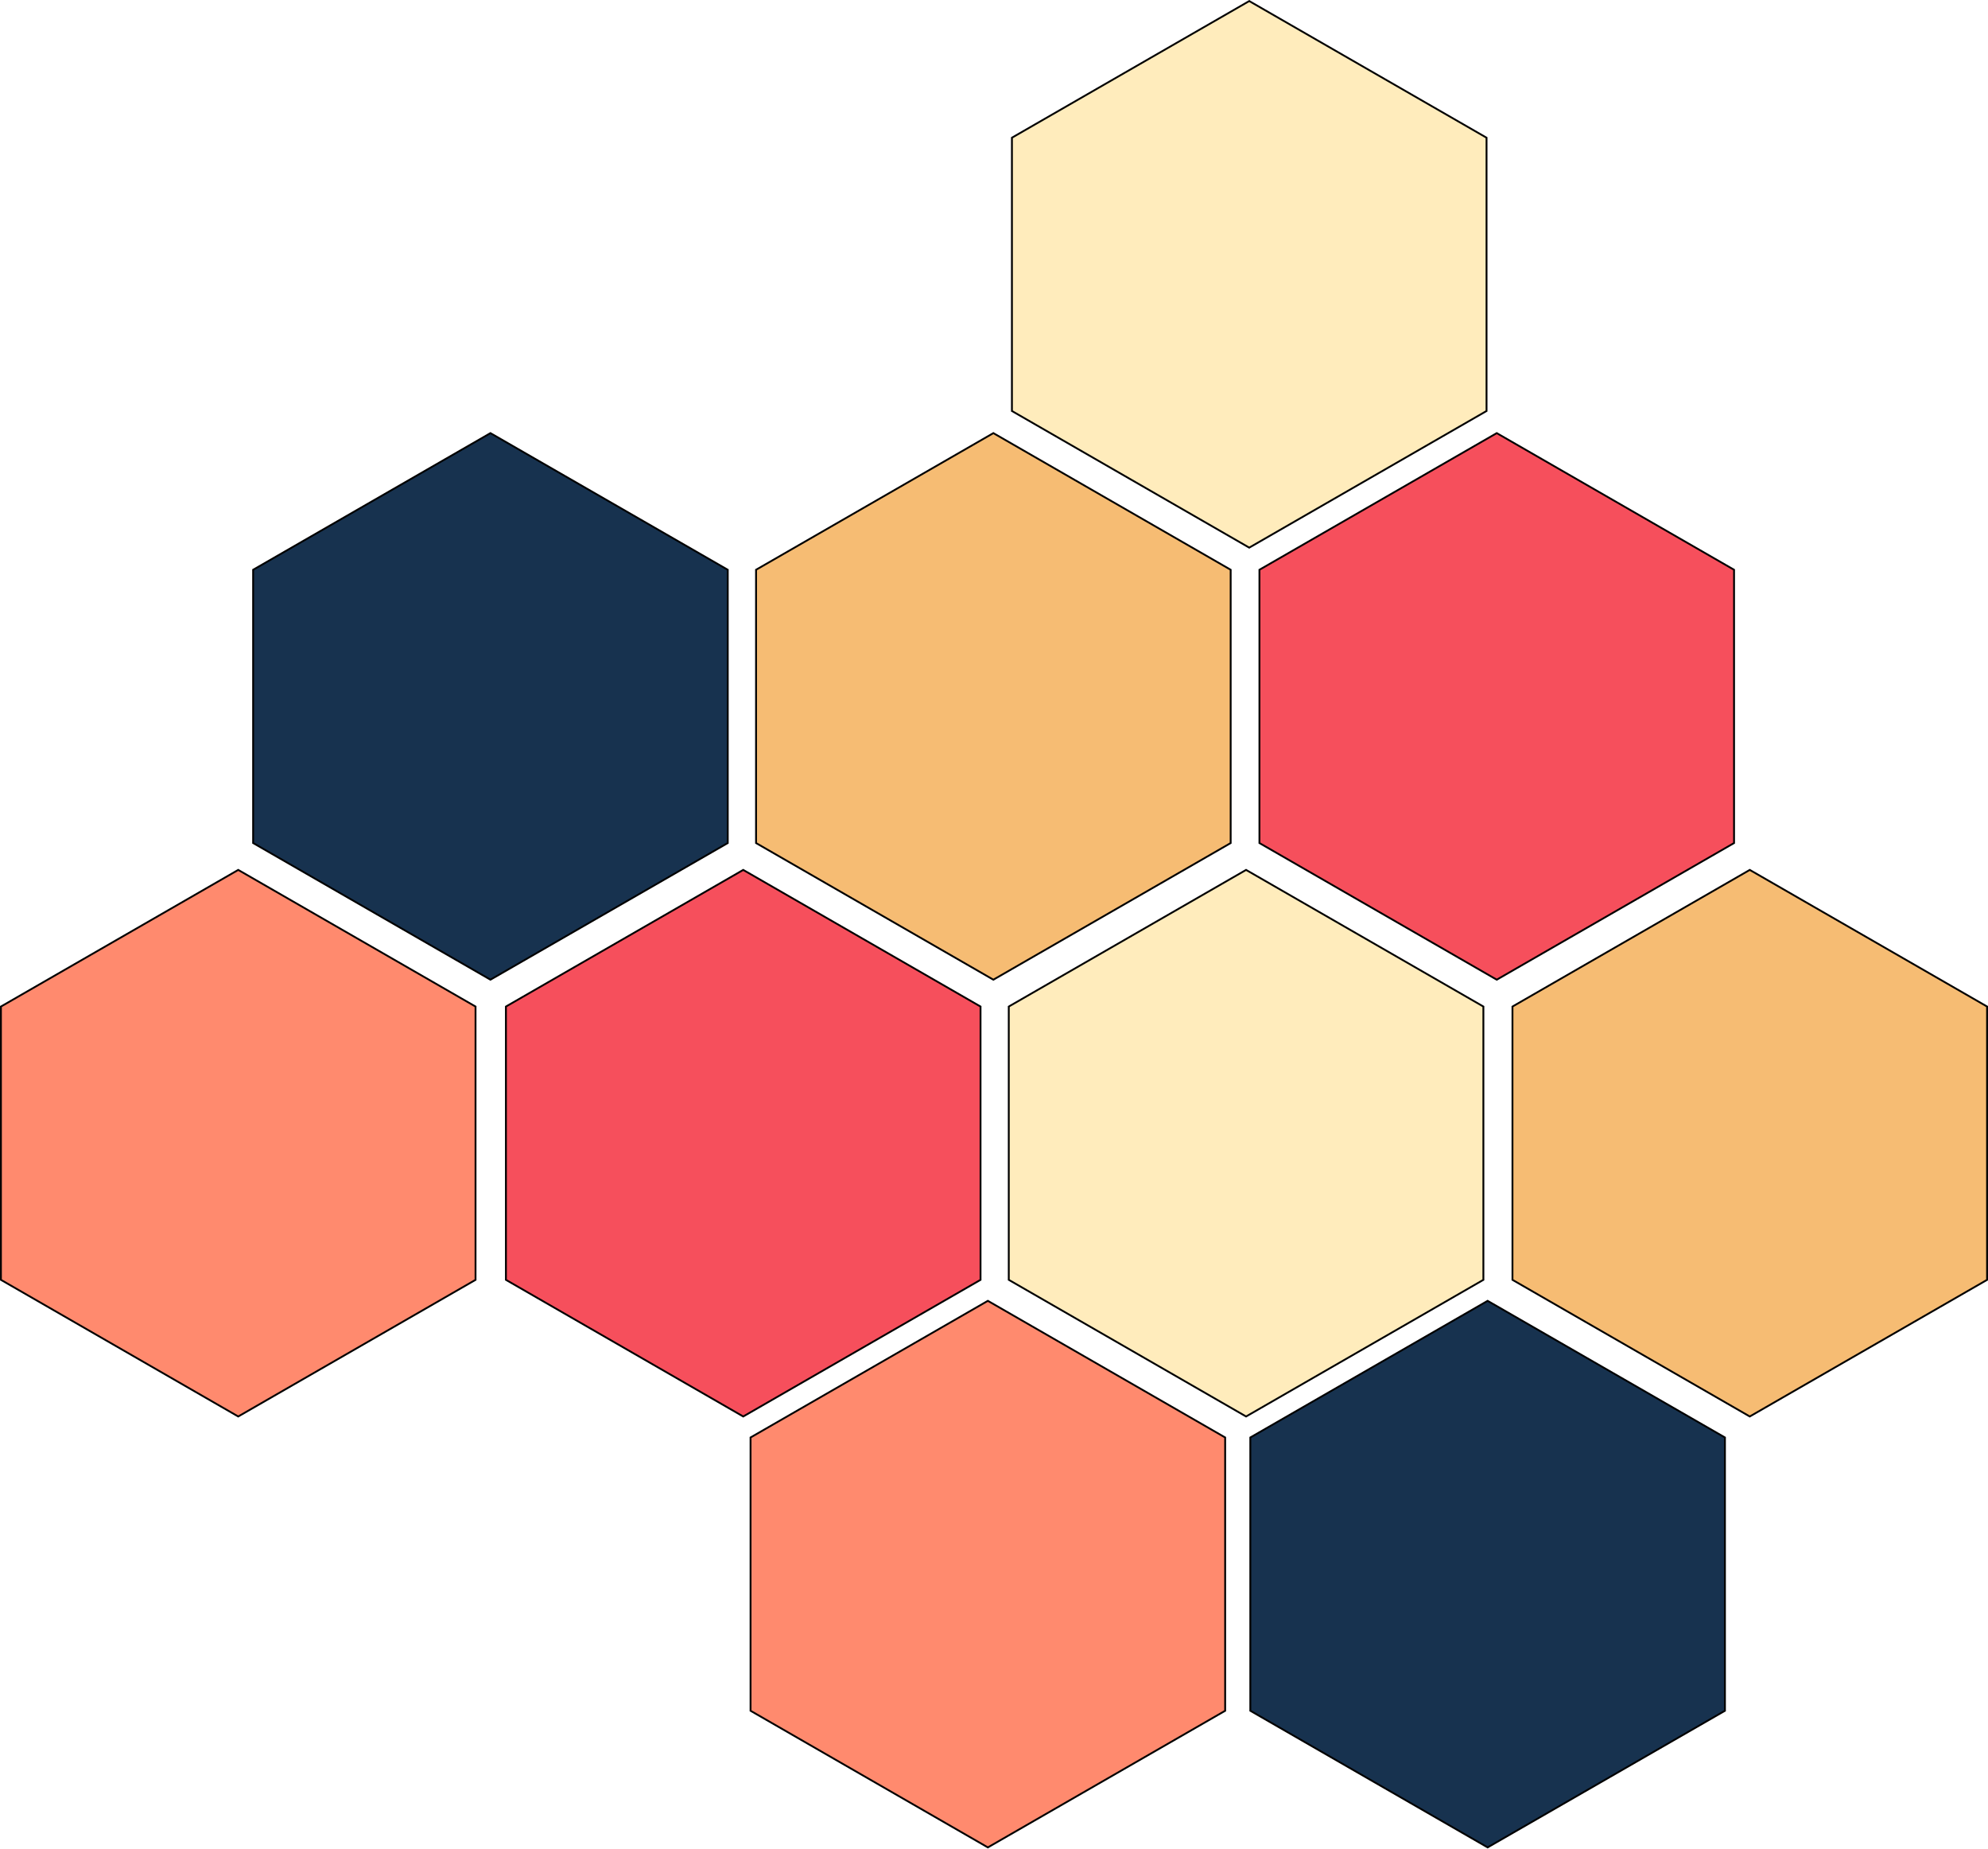
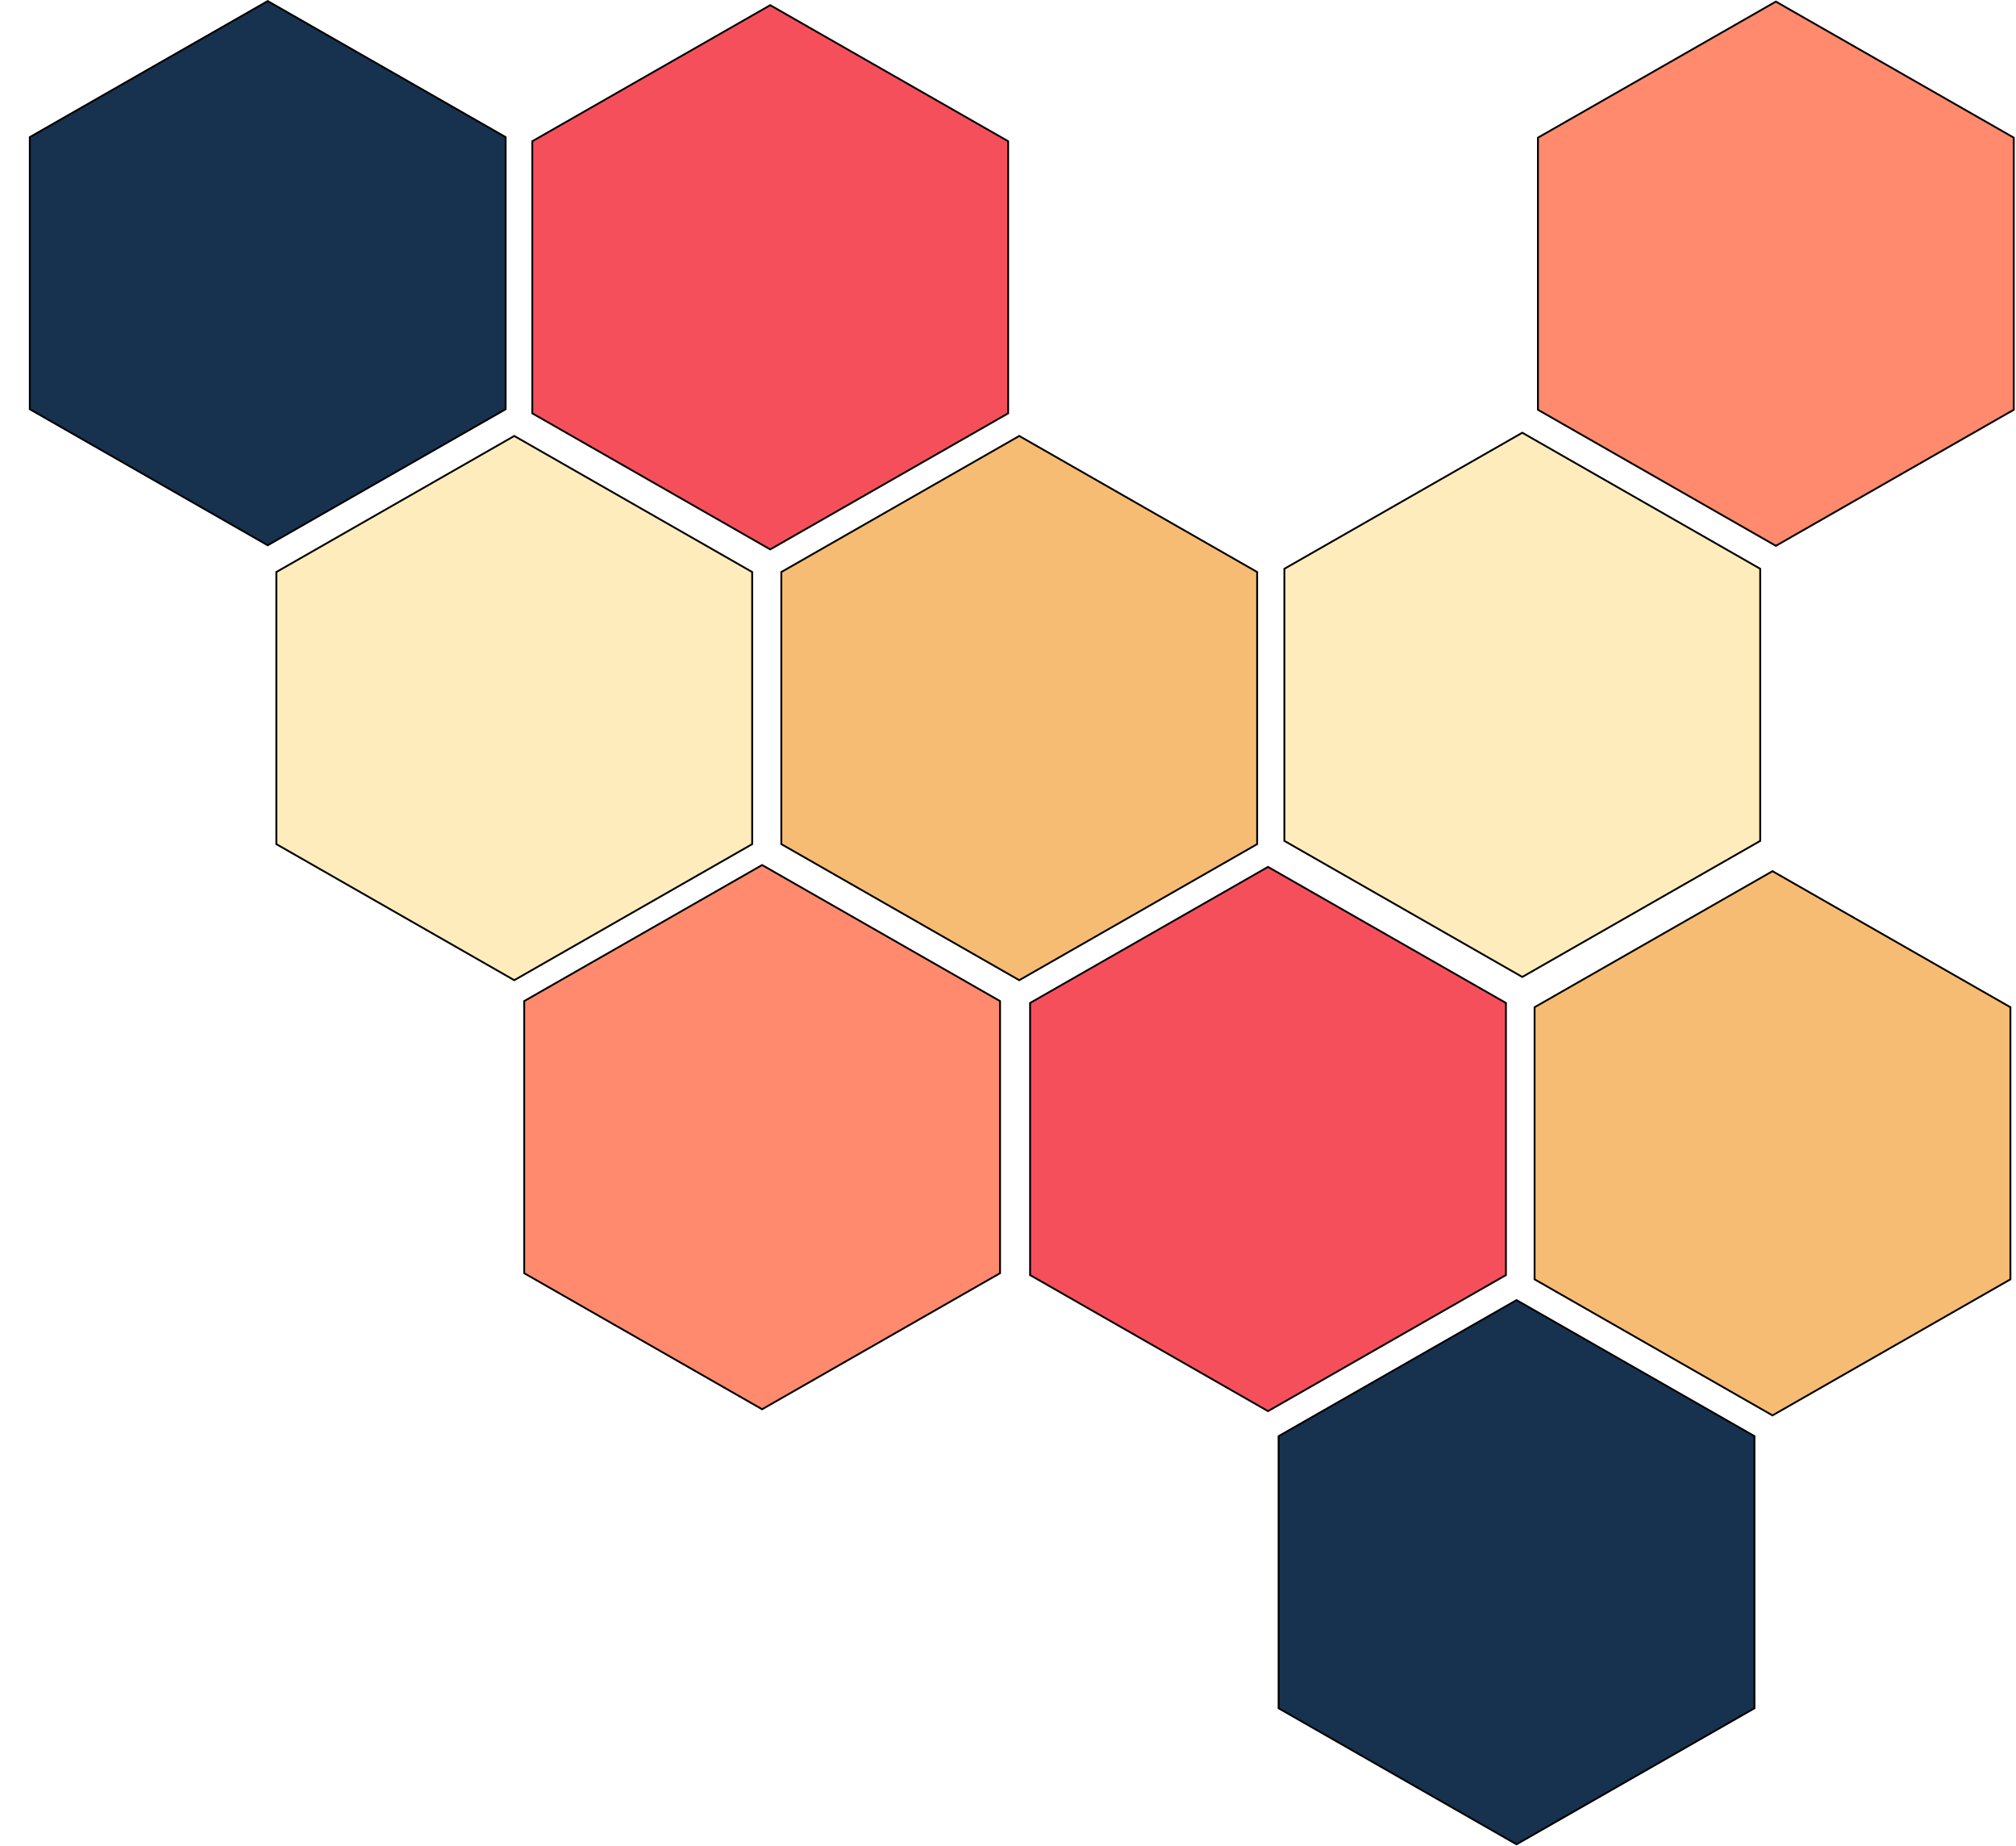
- <svg xmlns="http://www.w3.org/2000/svg" width="264.63mm" height="246.036mm" viewBox="0 0 937.664 871.781" id="svg2" version="1.1">
+ <svg xmlns="http://www.w3.org/2000/svg" width="275.745mm" height="252.387mm" viewBox="0 0 977.049 894.286" id="svg2" version="1.1">
  <defs id="defs4" />
-   <g id="layer1" transform="translate(-76.0406,458.1849)">
-     <path style="opacity:1;fill:#ffecbc;fill-opacity:1;stroke:#000000;stroke-width:1;stroke-miterlimit:4;stroke-dasharray:none;stroke-opacity:1" id="path4152" d="m 148.571,395.219 -128.667,-74.286 -4e-6,-148.571 128.667,-74.286 128.667,74.286 1e-5,148.571 z" transform="matrix(0.8699042,0,0,0.8675274,534.5264,-133.0024)" />
-     <path style="opacity:1;fill:#f6bc73;fill-opacity:1;stroke:#000000;stroke-width:1;stroke-miterlimit:4;stroke-dasharray:none;stroke-opacity:1" id="path4152-8" d="m 428.571,392.362 -128.667,-74.286 0,-148.571 128.667,-74.286 128.667,74.286 0,148.571 z" transform="matrix(0.8699042,0,0,0.8675274,528.5264,-130.5237)" />
-     <path style="opacity:1;fill:#ff8a6e;fill-opacity:1;stroke:#000000;stroke-width:1;stroke-miterlimit:4;stroke-dasharray:none;stroke-opacity:1" id="path4152-1" d="m 702.857,389.505 -128.667,-74.286 0,-148.571 128.667,-74.286 128.667,74.286 0,148.571 z" transform="matrix(0.8699042,0,0,0.8675274,-69.44325,75.18922)" />
-     <path style="opacity:1;fill:#17324f;fill-opacity:1;stroke:#000000;stroke-width:1;stroke-miterlimit:4;stroke-dasharray:none;stroke-opacity:1" id="path4152-6" d="m 286.857,630.362 -128.667,-74.286 0,-148.571 128.667,-74.286 128.667,74.286 0,148.571 z" transform="matrix(0.8699042,0,0,0.8675274,528.161,-133.761)" />
-     <path style="opacity:1;fill:#f64f5c;fill-opacity:1;stroke:#000000;stroke-width:1;stroke-miterlimit:4;stroke-dasharray:none;stroke-opacity:1" id="path4152-2" d="m 567.714,628.648 -128.667,-74.286 -10e-6,-148.571 128.667,-74.286 128.667,74.286 1e-5,148.571 z" transform="matrix(0.8699042,0,0,0.8675274,-67.26496,-335.5077)" />
-     <path style="opacity:1;fill:#f6bc73;fill-opacity:1;stroke:#000000;stroke-width:1;stroke-miterlimit:4;stroke-dasharray:none;stroke-opacity:1" id="path4152-8-7" d="m 428.571,392.362 -128.667,-74.286 0,-148.571 128.667,-74.286 128.667,74.286 0,148.571 z" transform="matrix(0.8699042,0,0,0.8675274,171.7553,-336.5237)" />
-     <path style="opacity:1;fill:#f64f5c;fill-opacity:1;stroke:#000000;stroke-width:1;stroke-miterlimit:4;stroke-dasharray:none;stroke-opacity:1" id="path4152-2-2" d="m 567.714,628.648 -128.667,-74.286 -10e-6,-148.571 128.667,-74.286 128.667,74.286 1e-5,148.571 z" transform="matrix(0.8699042,0,0,0.8675274,288.1429,-541.508)" />
-     <path style="opacity:1;fill:#17324f;fill-opacity:1;stroke:#000000;stroke-width:1;stroke-miterlimit:4;stroke-dasharray:none;stroke-opacity:1" id="path4152-6-2" d="m 286.857,630.362 -128.667,-74.286 0,-148.571 128.667,-74.286 128.667,74.286 0,148.571 z" transform="matrix(0.8699042,0,0,0.8675274,57.82431,-542.9952)" />
-     <path style="opacity:1;fill:#ff8a6e;fill-opacity:1;stroke:#000000;stroke-width:1;stroke-miterlimit:4;stroke-dasharray:none;stroke-opacity:1" id="path4152-1-4" d="m 702.857,389.505 -128.667,-74.286 0,-148.571 128.667,-74.286 128.667,74.286 0,148.571 z" transform="matrix(0.8699042,0,0,0.8675274,-423.0152,-128.0448)" />
-     <path style="opacity:1;fill:#ffecbc;fill-opacity:1;stroke:#000000;stroke-width:1;stroke-miterlimit:4;stroke-dasharray:none;stroke-opacity:1" id="path4152-5" d="m 148.571,395.219 -128.667,-74.286 -4e-6,-148.571 128.667,-74.286 128.667,74.286 1e-5,148.571 z" transform="matrix(0.8699042,0,0,0.8675274,536.0127,-542.7681)" />
+   <g id="layer1" transform="translate(-95.82062,460.4886)">
+     <path style="opacity:1;fill:#ffecbc;fill-opacity:1;stroke:#000000;stroke-width:1;stroke-miterlimit:4;stroke-dasharray:none;stroke-opacity:1" id="path4152" d="m 148.571,395.219 -128.667,-74.286 -4e-6,-148.571 128.667,-74.286 128.667,74.286 1e-5,148.571 z" transform="matrix(0.8961345,0,0,0.8875755,211.9193,-336.2659)" />
+     <path style="opacity:1;fill:#f6bc73;fill-opacity:1;stroke:#000000;stroke-width:1;stroke-miterlimit:4;stroke-dasharray:none;stroke-opacity:1" id="path4152-8" d="m 428.571,392.362 -128.667,-74.286 0,-148.571 128.667,-74.286 128.667,74.286 0,148.571 z" transform="matrix(0.8961345,0,0,0.8875755,205.7384,-333.73)" />
+     <path style="opacity:1;fill:#ff8a6e;fill-opacity:1;stroke:#000000;stroke-width:1;stroke-miterlimit:4;stroke-dasharray:none;stroke-opacity:1" id="path4152-1" d="m 702.857,389.505 -128.667,-74.286 0,-148.571 128.667,-74.286 128.667,74.286 0,148.571 z" transform="matrix(0.8961345,0,0,0.8875755,-164.6776,-123.2632)" />
+     <path style="opacity:1;fill:#17324f;fill-opacity:1;stroke:#000000;stroke-width:1;stroke-miterlimit:4;stroke-dasharray:none;stroke-opacity:1" id="path4152-6" d="m 286.857,630.362 -128.667,-74.286 0,-148.571 128.667,-74.286 128.667,74.286 0,148.571 z" transform="matrix(0.8961345,0,0,0.8875755,573.7384,-126.2088)" />
+     <path style="opacity:1;fill:#f64f5c;fill-opacity:1;stroke:#000000;stroke-width:1;stroke-miterlimit:4;stroke-dasharray:none;stroke-opacity:1" id="path4152-2" d="m 567.714,628.648 -128.667,-74.286 -10e-6,-148.571 128.667,-74.286 128.667,74.286 1e-5,148.571 z" transform="matrix(0.8961345,0,0,0.8875755,-39.64143,-752.2174)" />
+     <path style="opacity:1;fill:#f6bc73;fill-opacity:1;stroke:#000000;stroke-width:1;stroke-miterlimit:4;stroke-dasharray:none;stroke-opacity:1" id="path4152-8-7" d="m 428.571,392.362 -128.667,-74.286 0,-148.571 128.667,-74.286 128.667,74.286 0,148.571 z" transform="matrix(0.8961345,0,0,0.8875755,570.8001,-122.8239)" />
+     <path style="opacity:1;fill:#f64f5c;fill-opacity:1;stroke:#000000;stroke-width:1;stroke-miterlimit:4;stroke-dasharray:none;stroke-opacity:1" id="path4152-2-2" d="m 567.714,628.648 -128.667,-74.286 -10e-6,-148.571 128.667,-74.286 128.667,74.286 1e-5,148.571 z" transform="matrix(0.8961345,0,0,0.8875755,201.6096,-334.6123)" />
+     <path style="opacity:1;fill:#17324f;fill-opacity:1;stroke:#000000;stroke-width:1;stroke-miterlimit:4;stroke-dasharray:none;stroke-opacity:1" id="path4152-6-2" d="m 286.857,630.362 -128.667,-74.286 0,-148.571 128.667,-74.286 128.667,74.286 0,148.571 z" transform="matrix(0.8961345,0,0,0.8875755,-31.49131,-755.7336)" />
+     <path style="opacity:1;fill:#ff8a6e;fill-opacity:1;stroke:#000000;stroke-width:1;stroke-miterlimit:4;stroke-dasharray:none;stroke-opacity:1" id="path4152-1-4" d="m 702.857,389.505 -128.667,-74.286 0,-148.571 128.667,-74.286 128.667,74.286 0,148.571 z" transform="matrix(0.8961345,0,0,0.8875755,326.6345,-541.6918)" />
+     <path style="opacity:1;fill:#ffecbc;fill-opacity:1;stroke:#000000;stroke-width:1;stroke-miterlimit:4;stroke-dasharray:none;stroke-opacity:1" id="path4152-5" d="m 148.571,395.219 -128.667,-74.286 -4e-6,-148.571 128.667,-74.286 128.667,74.286 1e-5,148.571 z" transform="matrix(0.8961345,0,0,0.8875755,700.4567,-337.8345)" />
  </g>
</svg>
